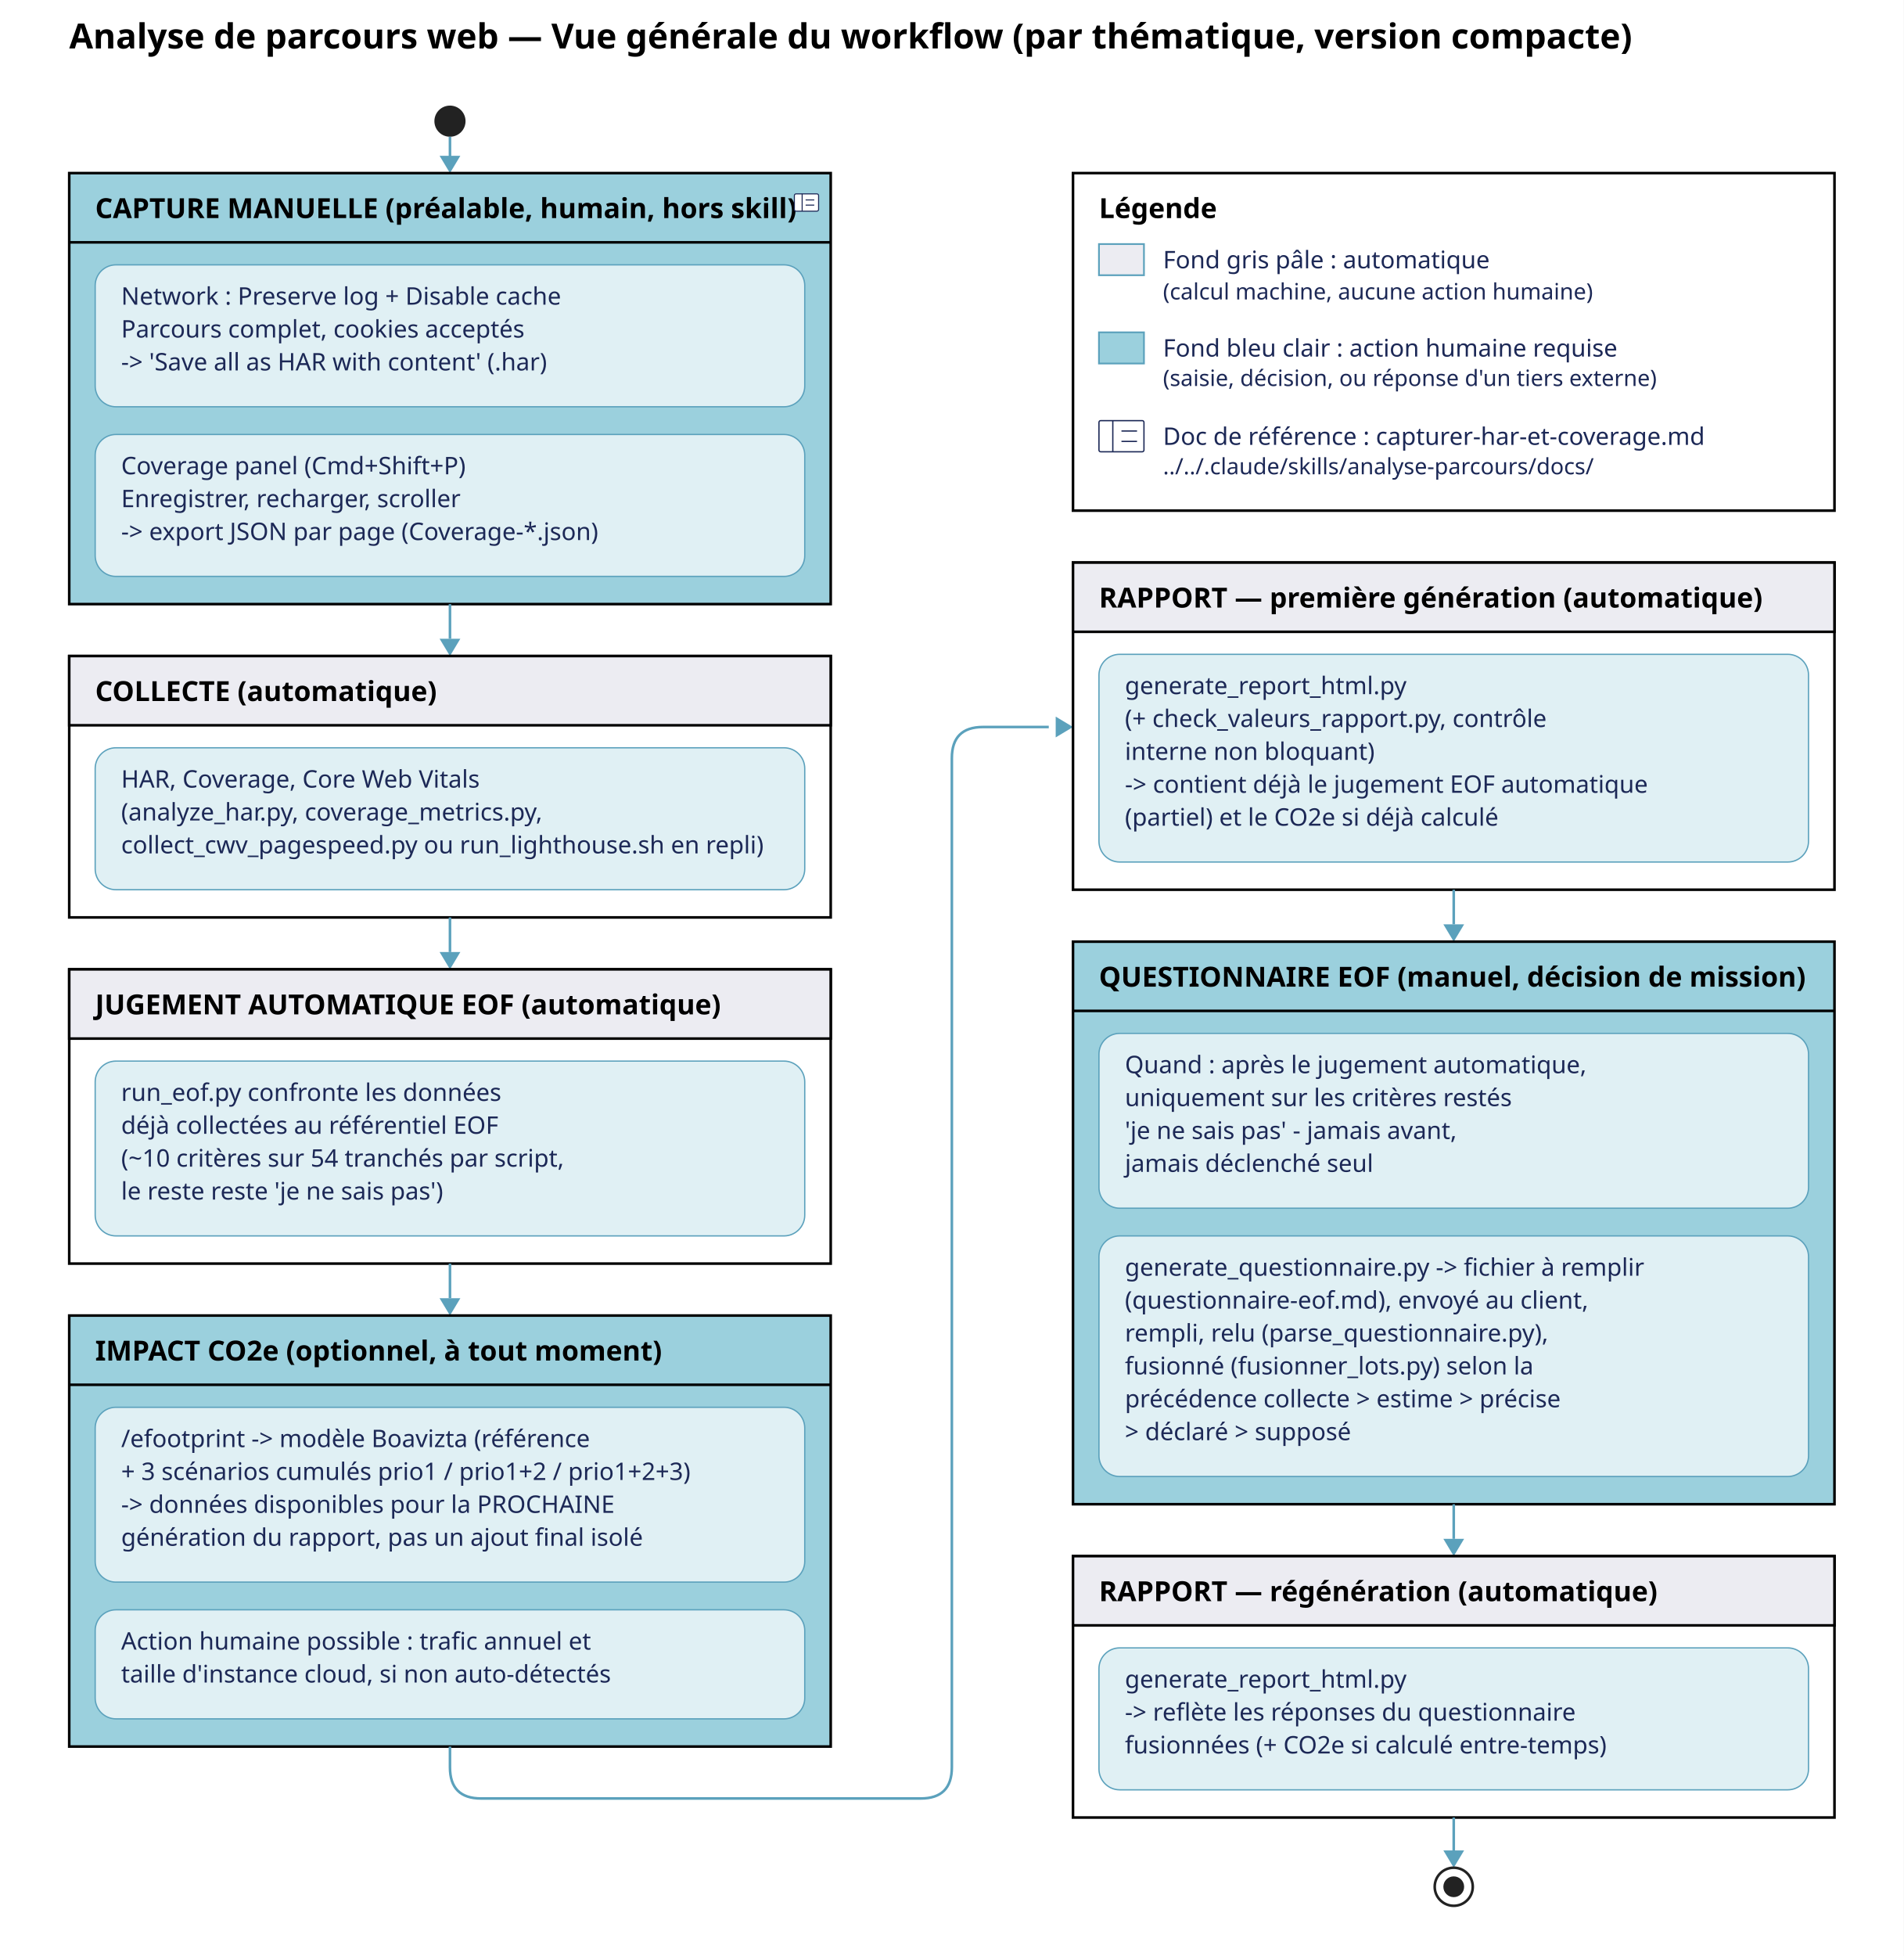
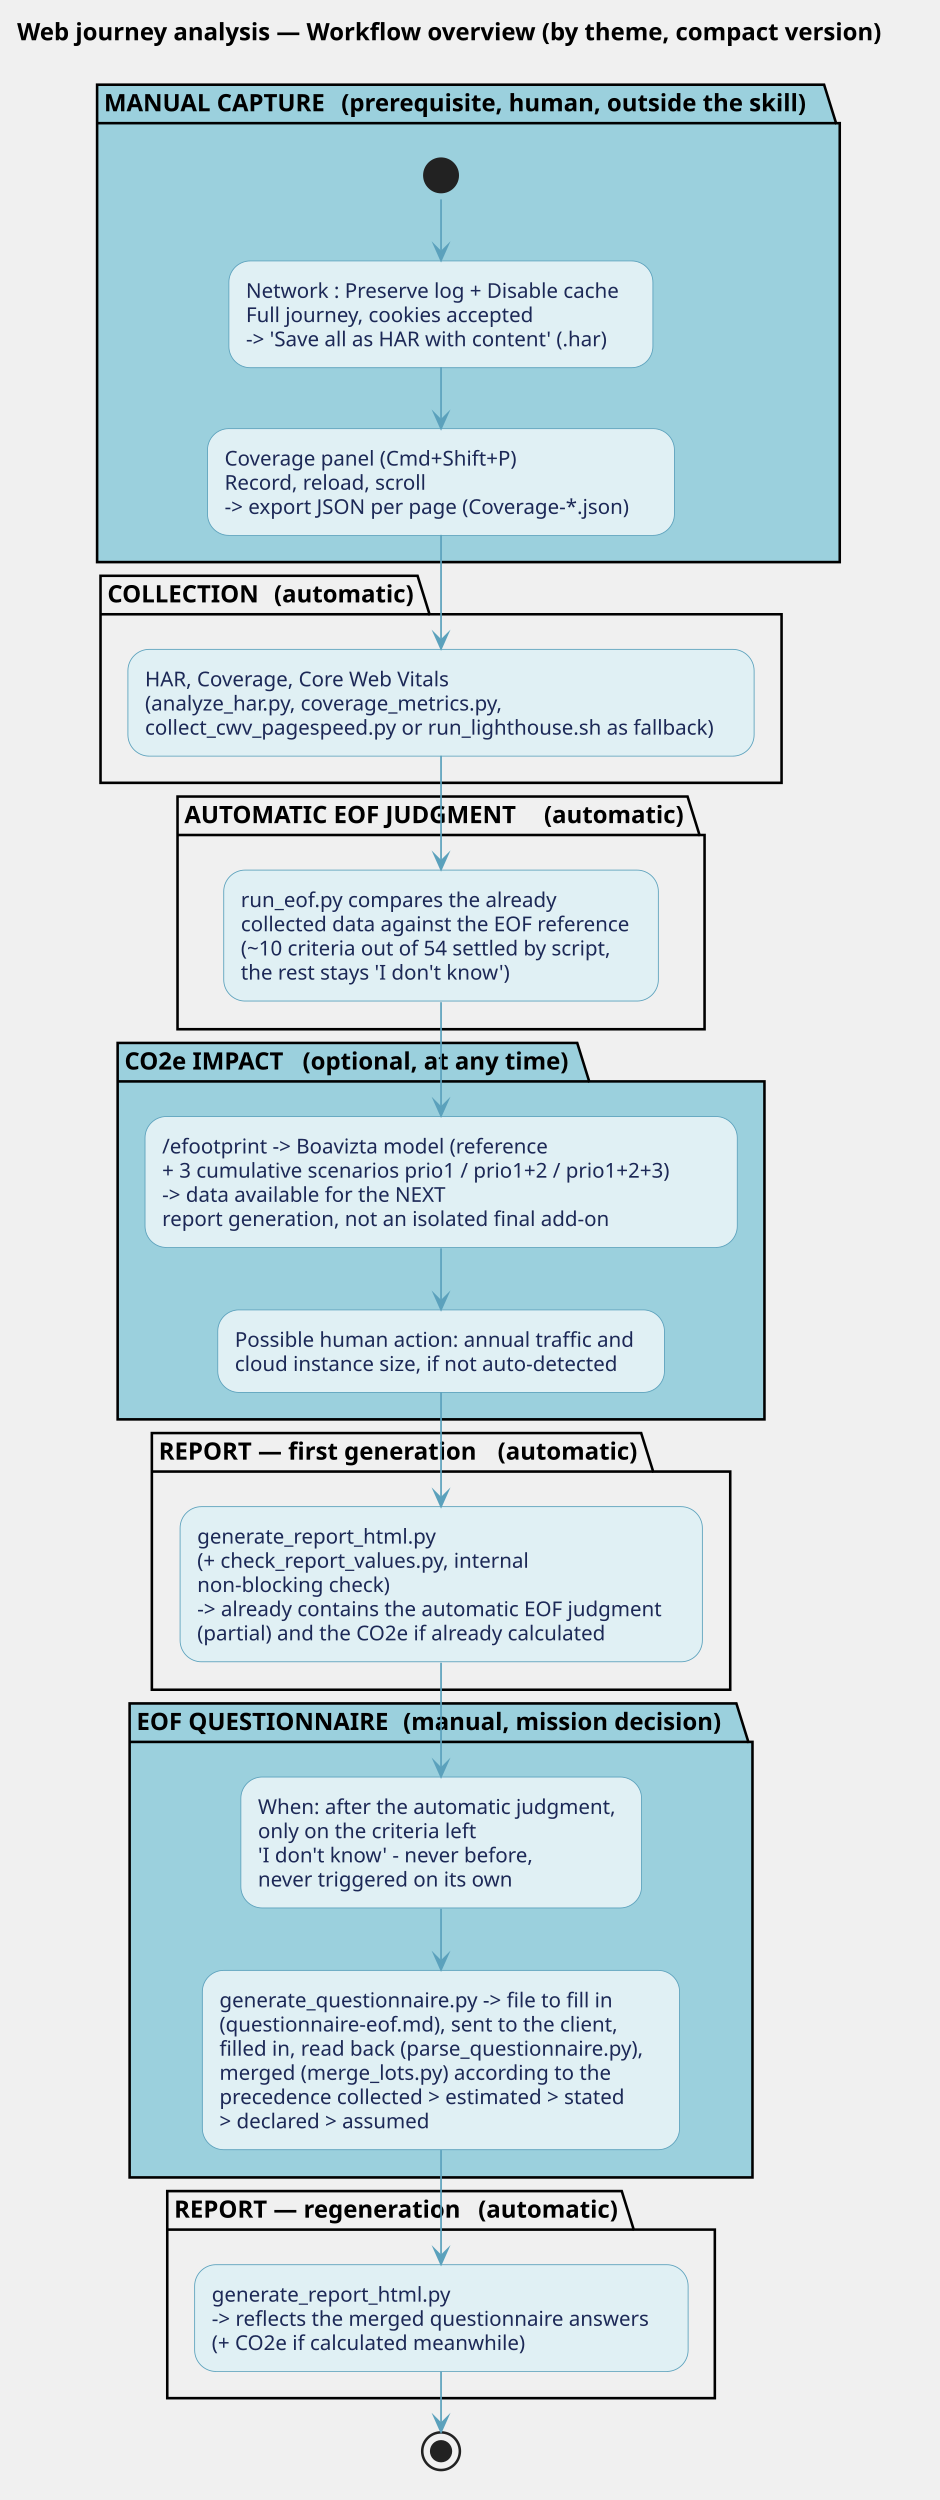
- <svg xmlns="http://www.w3.org/2000/svg" width="1100" height="1130" viewBox="0 0 1100 1130" style="background:#FFFFFF">
-   <rect x="0" y="0" width="1100" height="1130" fill="#FFFFFF" />
-   <text x="40" y="28" font-family="sans-serif" font-size="20" font-weight="bold" fill="#000000">Analyse de parcours web — Vue générale du workflow (par thématique, version compacte)</text>
-   <circle cx="260" cy="70" r="9" fill="#222222" />
-   <line x1="260" y1="79" x2="260" y2="96" stroke="#5BA1BC" stroke-width="1.5" />
-   <polygon points="254,90 266,90 260,100" fill="#5BA1BC" />
-   <rect x="40" y="100" width="440" height="249" fill="#9BD0DD" stroke="#000000" stroke-width="1.5" />
-   <text x="55" y="126" font-family="sans-serif" font-size="16" font-weight="bold" fill="#000000">CAPTURE MANUELLE (préalable, humain, hors skill)</text>
-   <rect x="459" y="112" width="14" height="10" rx="1" fill="#FFFFFF" stroke="#1C2856" stroke-width="0.6" />
-   <line x1="463.5" y1="112" x2="463.5" y2="122" stroke="#1C2856" stroke-width="0.6" />
-   <line x1="465.5" y1="115.5" x2="470.5" y2="115.5" stroke="#1C2856" stroke-width="0.6" />
-   <line x1="465.5" y1="118.5" x2="470.5" y2="118.5" stroke="#1C2856" stroke-width="0.6" />
-   <line x1="40" y1="140" x2="480" y2="140" stroke="#000000" stroke-width="1.5" />
-   <rect x="55" y="153" width="410" height="82" rx="12" ry="12" fill="#E0F0F4" stroke="#5BA1BC" stroke-width="0.75" />
-   <text x="70" y="176" font-family="sans-serif" font-size="14" fill="#1C2856">Network : Preserve log + Disable cache</text>
-   <text x="70" y="195" font-family="sans-serif" font-size="14" fill="#1C2856">Parcours complet, cookies acceptés</text>
-   <text x="70" y="214" font-family="sans-serif" font-size="14" fill="#1C2856">-&gt; 'Save all as HAR with content' (.har)</text>
-   <rect x="55" y="251" width="410" height="82" rx="12" ry="12" fill="#E0F0F4" stroke="#5BA1BC" stroke-width="0.75" />
-   <text x="70" y="274" font-family="sans-serif" font-size="14" fill="#1C2856">Coverage panel (Cmd+Shift+P)</text>
-   <text x="70" y="293" font-family="sans-serif" font-size="14" fill="#1C2856">Enregistrer, recharger, scroller</text>
-   <text x="70" y="312" font-family="sans-serif" font-size="14" fill="#1C2856">-&gt; export JSON par page (Coverage-*.json)</text>
-   <line x1="260" y1="349" x2="260" y2="369" stroke="#5BA1BC" stroke-width="1.5" />
-   <polygon points="254,369 266,369 260,379" fill="#5BA1BC" />
-   <rect x="40" y="379" width="440" height="151" fill="#FFFFFF" stroke="#000000" stroke-width="1.5" />
-   <rect x="40" y="379" width="440" height="40" fill="#ECECF2" stroke="#000000" stroke-width="1.5" />
-   <text x="55" y="405" font-family="sans-serif" font-size="16" font-weight="bold" fill="#000000">COLLECTE (automatique)</text>
-   <rect x="55" y="432" width="410" height="82" rx="12" ry="12" fill="#E0F0F4" stroke="#5BA1BC" stroke-width="0.75" />
-   <text x="70" y="455" font-family="sans-serif" font-size="14" fill="#1C2856">HAR, Coverage, Core Web Vitals</text>
-   <text x="70" y="474" font-family="sans-serif" font-size="14" fill="#1C2856">(analyze_har.py, coverage_metrics.py,</text>
-   <text x="70" y="493" font-family="sans-serif" font-size="14" fill="#1C2856">collect_cwv_pagespeed.py ou run_lighthouse.sh en repli)</text>
-   <line x1="260" y1="530" x2="260" y2="550" stroke="#5BA1BC" stroke-width="1.5" />
-   <polygon points="254,550 266,550 260,560" fill="#5BA1BC" />
-   <rect x="40" y="560" width="440" height="170" fill="#FFFFFF" stroke="#000000" stroke-width="1.5" />
-   <rect x="40" y="560" width="440" height="40" fill="#ECECF2" stroke="#000000" stroke-width="1.5" />
-   <text x="55" y="586" font-family="sans-serif" font-size="16" font-weight="bold" fill="#000000">JUGEMENT AUTOMATIQUE EOF (automatique)</text>
-   <rect x="55" y="613" width="410" height="101" rx="12" ry="12" fill="#E0F0F4" stroke="#5BA1BC" stroke-width="0.75" />
-   <text x="70" y="636" font-family="sans-serif" font-size="14" fill="#1C2856">run_eof.py confronte les données</text>
-   <text x="70" y="655" font-family="sans-serif" font-size="14" fill="#1C2856">déjà collectées au référentiel EOF</text>
-   <text x="70" y="674" font-family="sans-serif" font-size="14" fill="#1C2856">(~10 critères sur 54 tranchés par script,</text>
-   <text x="70" y="693" font-family="sans-serif" font-size="14" fill="#1C2856">le reste reste 'je ne sais pas')</text>
-   <line x1="260" y1="730" x2="260" y2="750" stroke="#5BA1BC" stroke-width="1.5" />
-   <polygon points="254,750 266,750 260,760" fill="#5BA1BC" />
-   <rect x="40" y="760" width="440" height="249" fill="#9BD0DD" stroke="#000000" stroke-width="1.5" />
-   <text x="55" y="786" font-family="sans-serif" font-size="16" font-weight="bold" fill="#000000">IMPACT CO2e (optionnel, à tout moment)</text>
-   <line x1="40" y1="800" x2="480" y2="800" stroke="#000000" stroke-width="1.5" />
-   <rect x="55" y="813" width="410" height="101" rx="12" ry="12" fill="#E0F0F4" stroke="#5BA1BC" stroke-width="0.75" />
-   <text x="70" y="836" font-family="sans-serif" font-size="14" fill="#1C2856">/efootprint -&gt; modèle Boavizta (référence</text>
-   <text x="70" y="855" font-family="sans-serif" font-size="14" fill="#1C2856">+ 3 scénarios cumulés prio1 / prio1+2 / prio1+2+3)</text>
-   <text x="70" y="874" font-family="sans-serif" font-size="14" fill="#1C2856">-&gt; données disponibles pour la PROCHAINE</text>
-   <text x="70" y="893" font-family="sans-serif" font-size="14" fill="#1C2856">génération du rapport, pas un ajout final isolé</text>
-   <rect x="55" y="930" width="410" height="63" rx="12" ry="12" fill="#E0F0F4" stroke="#5BA1BC" stroke-width="0.75" />
-   <text x="70" y="953" font-family="sans-serif" font-size="14" fill="#1C2856">Action humaine possible : trafic annuel et</text>
-   <text x="70" y="972" font-family="sans-serif" font-size="14" fill="#1C2856">taille d'instance cloud, si non auto-détectés</text>
-   <rect x="620" y="100" width="440" height="195" fill="#FFFFFF" stroke="#000000" stroke-width="1.5" />
-   <text x="635" y="126" font-family="sans-serif" font-size="16" font-weight="bold" fill="#000000">Légende</text>
-   <rect x="635" y="141" width="26" height="18" fill="#ECECF2" stroke="#5BA1BC" stroke-width="1" />
-   <text x="672" y="155" font-family="sans-serif" font-size="14" fill="#1C2856">Fond gris pâle : automatique</text>
-   <text x="672" y="173" font-family="sans-serif" font-size="13" fill="#1C2856">(calcul machine, aucune action humaine)</text>
-   <rect x="635" y="192" width="26" height="18" fill="#9BD0DD" stroke="#5BA1BC" stroke-width="1" />
-   <text x="672" y="206" font-family="sans-serif" font-size="14" fill="#1C2856">Fond bleu clair : action humaine requise</text>
-   <text x="672" y="223" font-family="sans-serif" font-size="13" fill="#1C2856">(saisie, décision, ou réponse d'un tiers externe)</text>
-   <rect x="635" y="243" width="26" height="18" rx="1" fill="#FFFFFF" stroke="#1C2856" stroke-width="0.75" />
-   <line x1="643" y1="243" x2="643" y2="261" stroke="#1C2856" stroke-width="0.75" />
-   <line x1="648" y1="249" x2="657" y2="249" stroke="#1C2856" stroke-width="0.75" />
-   <line x1="648" y1="255" x2="657" y2="255" stroke="#1C2856" stroke-width="0.75" />
-   <text x="672" y="257" font-family="sans-serif" font-size="14" fill="#1C2856">Doc de référence : capturer-har-et-coverage.md</text>
-   <text x="672" y="274" font-family="sans-serif" font-size="13" fill="#1C2856">../../.claude/skills/analyse-parcours/docs/</text>
-   <path d="M 260,1009 L 260,1021 Q 260,1039 278,1039 L 532,1039 Q 550,1039 550,1021 L 550,438 Q 550,420 568,420 L 606,420" fill="none" stroke="#5BA1BC" stroke-width="1.5" />
-   <polygon points="610,414 610,426 620,420" fill="#5BA1BC" />
-   <rect x="620" y="325" width="440" height="189" fill="#FFFFFF" stroke="#000000" stroke-width="1.5" />
-   <rect x="620" y="325" width="440" height="40" fill="#ECECF2" stroke="#000000" stroke-width="1.5" />
-   <text x="635" y="351" font-family="sans-serif" font-size="16" font-weight="bold" fill="#000000">RAPPORT — première génération (automatique)</text>
-   <rect x="635" y="378" width="410" height="120" rx="12" ry="12" fill="#E0F0F4" stroke="#5BA1BC" stroke-width="0.75" />
-   <text x="650" y="401" font-family="sans-serif" font-size="14" fill="#1C2856">generate_report_html.py</text>
-   <text x="650" y="420" font-family="sans-serif" font-size="14" fill="#1C2856">(+ check_valeurs_rapport.py, contrôle</text>
-   <text x="650" y="439" font-family="sans-serif" font-size="14" fill="#1C2856">interne non bloquant)</text>
-   <text x="650" y="458" font-family="sans-serif" font-size="14" fill="#1C2856">-&gt; contient déjà le jugement EOF automatique</text>
-   <text x="650" y="477" font-family="sans-serif" font-size="14" fill="#1C2856">(partiel) et le CO2e si déjà calculé</text>
-   <line x1="840" y1="514" x2="840" y2="534" stroke="#5BA1BC" stroke-width="1.5" />
-   <polygon points="834,534 846,534 840,544" fill="#5BA1BC" />
-   <rect x="620" y="544" width="440" height="325" fill="#9BD0DD" stroke="#000000" stroke-width="1.5" />
-   <text x="635" y="570" font-family="sans-serif" font-size="16" font-weight="bold" fill="#000000">QUESTIONNAIRE EOF (manuel, décision de mission)</text>
-   <line x1="620" y1="584" x2="1060" y2="584" stroke="#000000" stroke-width="1.5" />
-   <rect x="635" y="597" width="410" height="101" rx="12" ry="12" fill="#E0F0F4" stroke="#5BA1BC" stroke-width="0.75" />
-   <text x="650" y="620" font-family="sans-serif" font-size="14" fill="#1C2856">Quand : après le jugement automatique,</text>
-   <text x="650" y="639" font-family="sans-serif" font-size="14" fill="#1C2856">uniquement sur les critères restés</text>
-   <text x="650" y="658" font-family="sans-serif" font-size="14" fill="#1C2856">'je ne sais pas' - jamais avant,</text>
-   <text x="650" y="677" font-family="sans-serif" font-size="14" fill="#1C2856">jamais déclenché seul</text>
-   <rect x="635" y="714" width="410" height="139" rx="12" ry="12" fill="#E0F0F4" stroke="#5BA1BC" stroke-width="0.75" />
-   <text x="650" y="737" font-family="sans-serif" font-size="14" fill="#1C2856">generate_questionnaire.py -&gt; fichier à remplir</text>
-   <text x="650" y="756" font-family="sans-serif" font-size="14" fill="#1C2856">(questionnaire-eof.md), envoyé au client,</text>
-   <text x="650" y="775" font-family="sans-serif" font-size="14" fill="#1C2856">rempli, relu (parse_questionnaire.py),</text>
-   <text x="650" y="794" font-family="sans-serif" font-size="14" fill="#1C2856">fusionné (fusionner_lots.py) selon la</text>
-   <text x="650" y="813" font-family="sans-serif" font-size="14" fill="#1C2856">précédence collecte &gt; estime &gt; précise</text>
-   <text x="650" y="832" font-family="sans-serif" font-size="14" fill="#1C2856">&gt; déclaré &gt; supposé</text>
-   <line x1="840" y1="869" x2="840" y2="889" stroke="#5BA1BC" stroke-width="1.5" />
-   <polygon points="834,889 846,889 840,899" fill="#5BA1BC" />
-   <rect x="620" y="899" width="440" height="151" fill="#FFFFFF" stroke="#000000" stroke-width="1.5" />
-   <rect x="620" y="899" width="440" height="40" fill="#ECECF2" stroke="#000000" stroke-width="1.5" />
-   <text x="635" y="925" font-family="sans-serif" font-size="16" font-weight="bold" fill="#000000">RAPPORT — régénération (automatique)</text>
-   <rect x="635" y="952" width="410" height="82" rx="12" ry="12" fill="#E0F0F4" stroke="#5BA1BC" stroke-width="0.75" />
-   <text x="650" y="975" font-family="sans-serif" font-size="14" fill="#1C2856">generate_report_html.py</text>
-   <text x="650" y="994" font-family="sans-serif" font-size="14" fill="#1C2856">-&gt; reflète les réponses du questionnaire</text>
-   <text x="650" y="1013" font-family="sans-serif" font-size="14" fill="#1C2856">fusionnées (+ CO2e si calculé entre-temps)</text>
-   <line x1="840" y1="1050" x2="840" y2="1075" stroke="#5BA1BC" stroke-width="1.5" />
-   <polygon points="834,1069 846,1069 840,1079" fill="#5BA1BC" />
-   <circle cx="840" cy="1090" r="11" fill="none" stroke="#222222" stroke-width="1.5" />
-   <circle cx="840" cy="1090" r="6" fill="#222222" />
+ <svg xmlns="http://www.w3.org/2000/svg" version="1.1" data-diagram-type="ACTIVITY" style="width:549px;height:1461px;background:#FFFFFF;" width="549px" height="1461px" viewBox="0 0 549 1461" zoomAndPan="magnify" preserveAspectRatio="none" contentStyleType="text/css">
+   <defs />
+   <g font-family="sans-serif" lengthAdjust="spacing">
+     <g class="title" data-source-line="10">
+       <text x="10" y="23.535" fill="#000" font-size="14" textLength="522.491" font-weight="700">Web journey analysis — Workflow overview (by theme, compact version)</text>
+     </g>
+     <g class="cluster" data-qualified-name="..MANUAL CAPTURE.. .prerequisite. human. outside the skill." id="ent0001" data-source-line="27">
+       <polygon points="56.746,49.488,481.597,49.488,488.597,71.977,490.746,71.977,490.746,328.488,56.746,328.488,56.746,49.488" fill="#9BD0DD" style="stroke:#000;stroke-width:1.5;stroke-linejoin:miter;stroke-miterlimit:10;" />
+       <line x1="56.746" y1="71.977" x2="488.597" y2="71.977" style="stroke:#000;stroke-width:1.5;" />
+       <text x="60.746" y="65.023" fill="#000" font-size="14" textLength="134.053" font-weight="700">MANUAL CAPTURE</text>
+       <text x="199.413" y="65.023" fill="#000" font-size="14" textLength="280.185" font-weight="700">(prerequisite, human, outside the skill)</text>
+     </g>
+     <g class="cluster" data-qualified-name="..COLLECTION.. .automatic." id="ent0007" data-source-line="32">
+       <polygon points="58.746,336.488,244.011,336.488,251.011,358.977,456.746,358.977,456.746,457.488,58.746,457.488,58.746,336.488" fill="none" style="stroke:#000;stroke-width:1.5;stroke-linejoin:miter;stroke-miterlimit:10;" />
+       <line x1="58.746" y1="358.977" x2="251.011" y2="358.977" style="stroke:#000;stroke-width:1.5;" />
+       <text x="62.746" y="352.023" fill="#000" font-size="14" textLength="92.75" font-weight="700">COLLECTION</text>
+       <text x="160.11" y="352.023" fill="#000" font-size="14" textLength="81.901" font-weight="700">(automatic)</text>
+     </g>
+     <g class="cluster" data-qualified-name="..AUTOMATIC EOF JUDGMENT.. .automatic." id="ent0010" data-source-line="36">
+       <polygon points="103.746,465.488,401.797,465.488,408.797,487.977,411.746,487.977,411.746,601.488,103.746,601.488,103.746,465.488" fill="none" style="stroke:#000;stroke-width:1.5;stroke-linejoin:miter;stroke-miterlimit:10;" />
+       <line x1="103.746" y1="487.977" x2="408.797" y2="487.977" style="stroke:#000;stroke-width:1.5;" />
+       <text x="107.746" y="481.023" fill="#000" font-size="14" textLength="205.536" font-weight="700">AUTOMATIC EOF JUDGMENT</text>
+       <text x="317.896" y="481.023" fill="#000" font-size="14" textLength="81.901" font-weight="700">(automatic)</text>
+     </g>
+     <g class="cluster" data-qualified-name="..CO2e IMPACT.. .optional. at any time." id="ent0013" data-source-line="40">
+       <polygon points="68.746,609.488,337.328,609.488,344.328,631.977,446.746,631.977,446.746,829.488,68.746,829.488,68.746,609.488" fill="#9BD0DD" style="stroke:#000;stroke-width:1.5;stroke-linejoin:miter;stroke-miterlimit:10;" />
+       <line x1="68.746" y1="631.977" x2="344.328" y2="631.977" style="stroke:#000;stroke-width:1.5;" />
+       <text x="72.746" y="625.023" fill="#000" font-size="14" textLength="99.429" font-weight="700">CO2e IMPACT</text>
+       <text x="176.789" y="625.023" fill="#000" font-size="14" textLength="158.539" font-weight="700">(optional, at any time)</text>
+     </g>
+     <g class="cluster" data-qualified-name="..REPORT . first generation.. .automatic." id="ent0018" data-source-line="45">
+       <polygon points="88.746,837.488,374.705,837.488,381.705,859.977,426.746,859.977,426.746,987.488,88.746,987.488,88.746,837.488" fill="none" style="stroke:#000;stroke-width:1.5;stroke-linejoin:miter;stroke-miterlimit:10;" />
+       <line x1="88.746" y1="859.977" x2="381.705" y2="859.977" style="stroke:#000;stroke-width:1.5;" />
+       <text x="92.746" y="853.023" fill="#000" font-size="14" textLength="193.443" font-weight="700">REPORT — first generation</text>
+       <text x="290.803" y="853.023" fill="#000" font-size="14" textLength="81.901" font-weight="700">(automatic)</text>
+     </g>
+     <g class="cluster" data-qualified-name="..EOF QUESTIONNAIRE.. .manual. mission decision." id="ent0021" data-source-line="49">
+       <polygon points="75.746,995.488,430.337,995.488,437.337,1017.977,439.746,1017.977,439.746,1272.488,75.746,1272.488,75.746,995.488" fill="#9BD0DD" style="stroke:#000;stroke-width:1.5;stroke-linejoin:miter;stroke-miterlimit:10;" />
+       <line x1="75.746" y1="1017.977" x2="437.337" y2="1017.977" style="stroke:#000;stroke-width:1.5;" />
+       <text x="79.746" y="1011.023" fill="#000" font-size="14" textLength="151.197" font-weight="700">EOF QUESTIONNAIRE</text>
+       <text x="235.557" y="1011.023" fill="#000" font-size="14" textLength="192.78" font-weight="700">(manual, mission decision)</text>
+     </g>
+     <g class="cluster" data-qualified-name="..REPORT . regeneration.. .automatic." id="ent0026" data-source-line="54">
+       <polygon points="97.746,1280.488,363.347,1280.488,370.347,1302.977,417.746,1302.977,417.746,1401.488,97.746,1401.488,97.746,1280.488" fill="none" style="stroke:#000;stroke-width:1.5;stroke-linejoin:miter;stroke-miterlimit:10;" />
+       <line x1="97.746" y1="1302.977" x2="370.347" y2="1302.977" style="stroke:#000;stroke-width:1.5;" />
+       <text x="101.746" y="1296.023" fill="#000" font-size="14" textLength="173.086" font-weight="700">REPORT — regeneration</text>
+       <text x="279.446" y="1296.023" fill="#000" font-size="14" textLength="81.901" font-weight="700">(automatic)</text>
+     </g>
+     <g class="end_entity" data-qualified-name="end" id="ent0029" data-source-line="58">
+       <ellipse cx="257.746" cy="1432.488" rx="11" ry="11" fill="none" style="stroke:#222;stroke-width:1.5;" />
+       <ellipse cx="257.746" cy="1432.488" rx="6" ry="6" fill="#222" style="stroke:#222;stroke-width:1;" />
+     </g>
+     <g class="start_entity" data-qualified-name="..MANUAL CAPTURE.. .prerequisite. human. outside the skill..start" id="ent0002" data-source-line="28">
+       <ellipse cx="257.746" cy="102.488" rx="10" ry="10" fill="#222" style="stroke:#222;stroke-width:1;" />
+     </g>
+     <rect x="133.746" y="152.488" width="247.818" height="62.398" fill="#E0F0F4" style="stroke:#5BA1BC;stroke-width:0.5;" rx="12.5" ry="12.5" />
+     <text x="143.746" y="174.09" fill="#1C2856" font-size="12" textLength="227.818">Network : Preserve log + Disable cache</text>
+     <text x="143.746" y="188.223" fill="#1C2856" font-size="12" textLength="175.846">Full journey, cookies accepted</text>
+     <text x="143.746" y="202.355" fill="#1C2856" font-size="12" textLength="224.848">-&gt; 'Save all as HAR with content' (.har)</text>
+     <rect x="121.246" y="250.488" width="272.902" height="62.398" fill="#E0F0F4" style="stroke:#5BA1BC;stroke-width:0.5;" rx="12.5" ry="12.5" />
+     <text x="131.246" y="272.09" fill="#1C2856" font-size="12" textLength="180.504">Coverage panel (Cmd+Shift+P)</text>
+     <text x="131.246" y="286.223" fill="#1C2856" font-size="12" textLength="123.539">Record, reload, scroll</text>
+     <text x="131.246" y="300.355" fill="#1C2856" font-size="12" textLength="252.902">-&gt; export JSON per page (Coverage-*.json)</text>
+     <rect x="74.746" y="379.488" width="365.961" height="62.398" fill="#E0F0F4" style="stroke:#5BA1BC;stroke-width:0.5;" rx="12.5" ry="12.5" />
+     <text x="84.746" y="401.09" fill="#1C2856" font-size="12" textLength="185.531">HAR, Coverage, Core Web Vitals</text>
+     <text x="84.746" y="415.223" fill="#1C2856" font-size="12" textLength="220.658">(analyze_har.py, coverage_metrics.py,</text>
+     <text x="84.746" y="429.355" fill="#1C2856" font-size="12" textLength="345.961">collect_cwv_pagespeed.py or run_lighthouse.sh as fallback)</text>
+     <rect x="130.746" y="508.488" width="254" height="76.531" fill="#E0F0F4" style="stroke:#5BA1BC;stroke-width:0.5;" rx="12.5" ry="12.5" />
+     <text x="140.746" y="530.09" fill="#1C2856" font-size="12" textLength="190.658">run_eof.py compares the already</text>
+     <text x="140.746" y="544.223" fill="#1C2856" font-size="12" textLength="234">collected data against the EOF reference</text>
+     <text x="140.746" y="558.355" fill="#1C2856" font-size="12" textLength="230.004">(~10 criteria out of 54 settled by script,</text>
+     <text x="140.746" y="572.488" fill="#1C2856" font-size="12" textLength="162.967">the rest stays 'I don't know')</text>
+     <rect x="84.746" y="652.488" width="346.127" height="76.531" fill="#E0F0F4" style="stroke:#5BA1BC;stroke-width:0.5;" rx="12.5" ry="12.5" />
+     <text x="94.746" y="674.09" fill="#1C2856" font-size="12" textLength="239.484">/efootprint -&gt; Boavizta model (reference</text>
+     <text x="94.746" y="688.223" fill="#1C2856" font-size="12" textLength="326.127">+ 3 cumulative scenarios prio1 / prio1+2 / prio1+2+3)</text>
+     <text x="94.746" y="702.355" fill="#1C2856" font-size="12" textLength="177.281">-&gt; data available for the NEXT</text>
+     <text x="94.746" y="716.488" fill="#1C2856" font-size="12" textLength="273.188">report generation, not an isolated final add-on</text>
+     <rect x="127.246" y="765.488" width="261.072" height="48.266" fill="#E0F0F4" style="stroke:#5BA1BC;stroke-width:0.5;" rx="12.5" ry="12.5" />
+     <text x="137.246" y="787.09" fill="#1C2856" font-size="12" textLength="241.072">Possible human action: annual traffic and</text>
+     <text x="137.246" y="801.223" fill="#1C2856" font-size="12" textLength="236.695">cloud instance size, if not auto-detected</text>
+     <rect x="105.246" y="880.488" width="305.223" height="90.664" fill="#E0F0F4" style="stroke:#5BA1BC;stroke-width:0.5;" rx="12.5" ry="12.5" />
+     <text x="115.246" y="902.09" fill="#1C2856" font-size="12" textLength="143.156">generate_report_html.py</text>
+     <text x="115.246" y="916.223" fill="#1C2856" font-size="12" textLength="204.908">(+ check_report_values.py, internal</text>
+     <text x="115.246" y="930.355" fill="#1C2856" font-size="12" textLength="120.299">non-blocking check)</text>
+     <text x="115.246" y="944.488" fill="#1C2856" font-size="12" textLength="285.223">-&gt; already contains the automatic EOF judgment</text>
+     <text x="115.246" y="958.621" fill="#1C2856" font-size="12" textLength="248.555">(partial) and the CO2e if already calculated</text>
+     <rect x="140.746" y="1038.488" width="234.195" height="76.531" fill="#E0F0F4" style="stroke:#5BA1BC;stroke-width:0.5;" rx="12.5" ry="12.5" />
+     <text x="150.746" y="1060.09" fill="#1C2856" font-size="12" textLength="214.195">When: after the automatic judgment,</text>
+     <text x="150.746" y="1074.223" fill="#1C2856" font-size="12" textLength="132.943">only on the criteria left</text>
+     <text x="150.746" y="1088.355" fill="#1C2856" font-size="12" textLength="168.92">'I don't know' - never before,</text>
+     <text x="150.746" y="1102.488" fill="#1C2856" font-size="12" textLength="153.75">never triggered on its own</text>
+     <rect x="118.246" y="1151.488" width="278.902" height="104.797" fill="#E0F0F4" style="stroke:#5BA1BC;stroke-width:0.5;" rx="12.5" ry="12.5" />
+     <text x="128.246" y="1173.09" fill="#1C2856" font-size="12" textLength="245.443">generate_questionnaire.py -&gt; file to fill in</text>
+     <text x="128.246" y="1187.223" fill="#1C2856" font-size="12" textLength="245.191">(questionnaire-eof.md), sent to the client,</text>
+     <text x="128.246" y="1201.355" fill="#1C2856" font-size="12" textLength="258.902">filled in, read back (parse_questionnaire.py),</text>
+     <text x="128.246" y="1215.488" fill="#1C2856" font-size="12" textLength="237.176">merged (merge_lots.py) according to the</text>
+     <text x="128.246" y="1229.621" fill="#1C2856" font-size="12" textLength="249.85">precedence collected &gt; estimated &gt; stated</text>
+     <text x="128.246" y="1243.754" fill="#1C2856" font-size="12" textLength="131.848">&gt; declared &gt; assumed</text>
+     <rect x="113.746" y="1323.488" width="288.389" height="62.398" fill="#E0F0F4" style="stroke:#5BA1BC;stroke-width:0.5;" rx="12.5" ry="12.5" />
+     <text x="123.746" y="1345.09" fill="#1C2856" font-size="12" textLength="143.156">generate_report_html.py</text>
+     <text x="123.746" y="1359.223" fill="#1C2856" font-size="12" textLength="268.389">-&gt; reflects the merged questionnaire answers</text>
+     <text x="123.746" y="1373.355" fill="#1C2856" font-size="12" textLength="193.248">(+ CO2e if calculated meanwhile)</text>
+     <g class="link" data-entity-1="ent0002" data-entity-2="ent0003" id="lnk4" data-link-type="dependency">
+       <polygon points="257.746,152.194,261.746,143.194,257.746,147.194,253.746,143.194,257.746,152.194" fill="#5BA1BC" style="stroke:#5BA1BC;stroke-width:1;stroke-linejoin:miter;stroke-miterlimit:10;" />
+       <path d="M257.746,116.521 C257.746,125.835 257.746,134.626 257.746,147.194" style="stroke:#5BA1BC;stroke-width:1;" fill="none" />
+     </g>
+     <g class="link" data-entity-1="ent0003" data-entity-2="ent0005" id="lnk6" data-link-type="dependency">
+       <polygon points="257.746,250.484,261.746,241.484,257.746,245.484,253.746,241.484,257.746,250.484" fill="#5BA1BC" style="stroke:#5BA1BC;stroke-width:1;stroke-linejoin:miter;stroke-miterlimit:10;" />
+       <path d="M257.746,214.6 C257.746,226.037 257.746,234.056 257.746,245.484" style="stroke:#5BA1BC;stroke-width:1;" fill="none" />
+     </g>
+     <g class="link" data-entity-1="ent0005" data-entity-2="ent0008" id="lnk9" data-link-type="dependency">
+       <polygon points="257.746,379.167,261.746,370.167,257.746,374.167,253.746,370.167,257.746,379.167" fill="#5BA1BC" style="stroke:#5BA1BC;stroke-width:1;stroke-linejoin:miter;stroke-miterlimit:10;" />
+       <path d="M257.746,312.586 C257.746,332.684 257.746,354.023 257.746,374.167" style="stroke:#5BA1BC;stroke-width:1;" fill="none" />
+     </g>
+     <g class="link" data-entity-1="ent0008" data-entity-2="ent0011" id="lnk12" data-link-type="dependency">
+       <polygon points="257.746,508.205,261.746,499.205,257.746,503.205,253.746,499.205,257.746,508.205" fill="#5BA1BC" style="stroke:#5BA1BC;stroke-width:1;stroke-linejoin:miter;stroke-miterlimit:10;" />
+       <path d="M257.746,441.673 C257.746,461.345 257.746,482.172 257.746,503.205" style="stroke:#5BA1BC;stroke-width:1;" fill="none" />
+     </g>
+     <g class="link" data-entity-1="ent0011" data-entity-2="ent0014" id="lnk15" data-link-type="dependency">
+       <polygon points="257.746,652.132,261.746,643.132,257.746,647.132,253.746,643.132,257.746,652.132" fill="#5BA1BC" style="stroke:#5BA1BC;stroke-width:1;stroke-linejoin:miter;stroke-miterlimit:10;" />
+       <path d="M257.746,585.669 C257.746,606.21 257.746,626.563 257.746,647.132" style="stroke:#5BA1BC;stroke-width:1;" fill="none" />
+     </g>
+     <g class="link" data-entity-1="ent0014" data-entity-2="ent0016" id="lnk17" data-link-type="dependency">
+       <polygon points="257.746,765.355,261.746,756.355,257.746,760.355,253.746,756.355,257.746,765.355" fill="#5BA1BC" style="stroke:#5BA1BC;stroke-width:1;stroke-linejoin:miter;stroke-miterlimit:10;" />
+       <path d="M257.746,729.574 C257.746,741.64 257.746,749.643 257.746,760.355" style="stroke:#5BA1BC;stroke-width:1;" fill="none" />
+     </g>
+     <g class="link" data-entity-1="ent0016" data-entity-2="ent0019" id="lnk20" data-link-type="dependency">
+       <polygon points="257.746,880.45,261.746,871.45,257.746,875.45,253.746,871.45,257.746,880.45" fill="#5BA1BC" style="stroke:#5BA1BC;stroke-width:1;stroke-linejoin:miter;stroke-miterlimit:10;" />
+       <path d="M257.746,813.61 C257.746,831.936 257.746,853.091 257.746,875.45" style="stroke:#5BA1BC;stroke-width:1;" fill="none" />
+     </g>
+     <g class="link" data-entity-1="ent0019" data-entity-2="ent0022" id="lnk23" data-link-type="dependency">
+       <polygon points="257.746,1038.353,261.746,1029.353,257.746,1033.353,253.746,1029.353,257.746,1038.353" fill="#5BA1BC" style="stroke:#5BA1BC;stroke-width:1;stroke-linejoin:miter;stroke-miterlimit:10;" />
+       <path d="M257.746,971.693 C257.746,992.952 257.746,1013.086 257.746,1033.353" style="stroke:#5BA1BC;stroke-width:1;" fill="none" />
+     </g>
+     <g class="link" data-entity-1="ent0022" data-entity-2="ent0024" id="lnk25" data-link-type="dependency">
+       <polygon points="257.746,1151.182,261.746,1142.182,257.746,1146.182,253.746,1142.182,257.746,1151.182" fill="#5BA1BC" style="stroke:#5BA1BC;stroke-width:1;stroke-linejoin:miter;stroke-miterlimit:10;" />
+       <path d="M257.746,1115.492 C257.746,1126.711 257.746,1134.216 257.746,1146.182" style="stroke:#5BA1BC;stroke-width:1;" fill="none" />
+     </g>
+     <g class="link" data-entity-1="ent0024" data-entity-2="ent0027" id="lnk28" data-link-type="dependency">
+       <polygon points="257.746,1323.271,261.746,1314.271,257.746,1318.271,253.746,1314.271,257.746,1323.271" fill="#5BA1BC" style="stroke:#5BA1BC;stroke-width:1;stroke-linejoin:miter;stroke-miterlimit:10;" />
+       <path d="M257.746,1256.51 C257.746,1278.792 257.746,1299.098 257.746,1318.271" style="stroke:#5BA1BC;stroke-width:1;" fill="none" />
+     </g>
+     <g class="link" data-entity-1="ent0027" data-entity-2="ent0029" id="lnk30" data-link-type="dependency">
+       <polygon points="257.746,1421.261,261.746,1412.261,257.746,1416.261,253.746,1412.261,257.746,1421.261" fill="#5BA1BC" style="stroke:#5BA1BC;stroke-width:1;stroke-linejoin:miter;stroke-miterlimit:10;" />
+       <path d="M257.746,1385.921 C257.746,1398.364 257.746,1406.984 257.746,1416.261" style="stroke:#5BA1BC;stroke-width:1;" fill="none" />
+     </g>
+   </g>
</svg>
